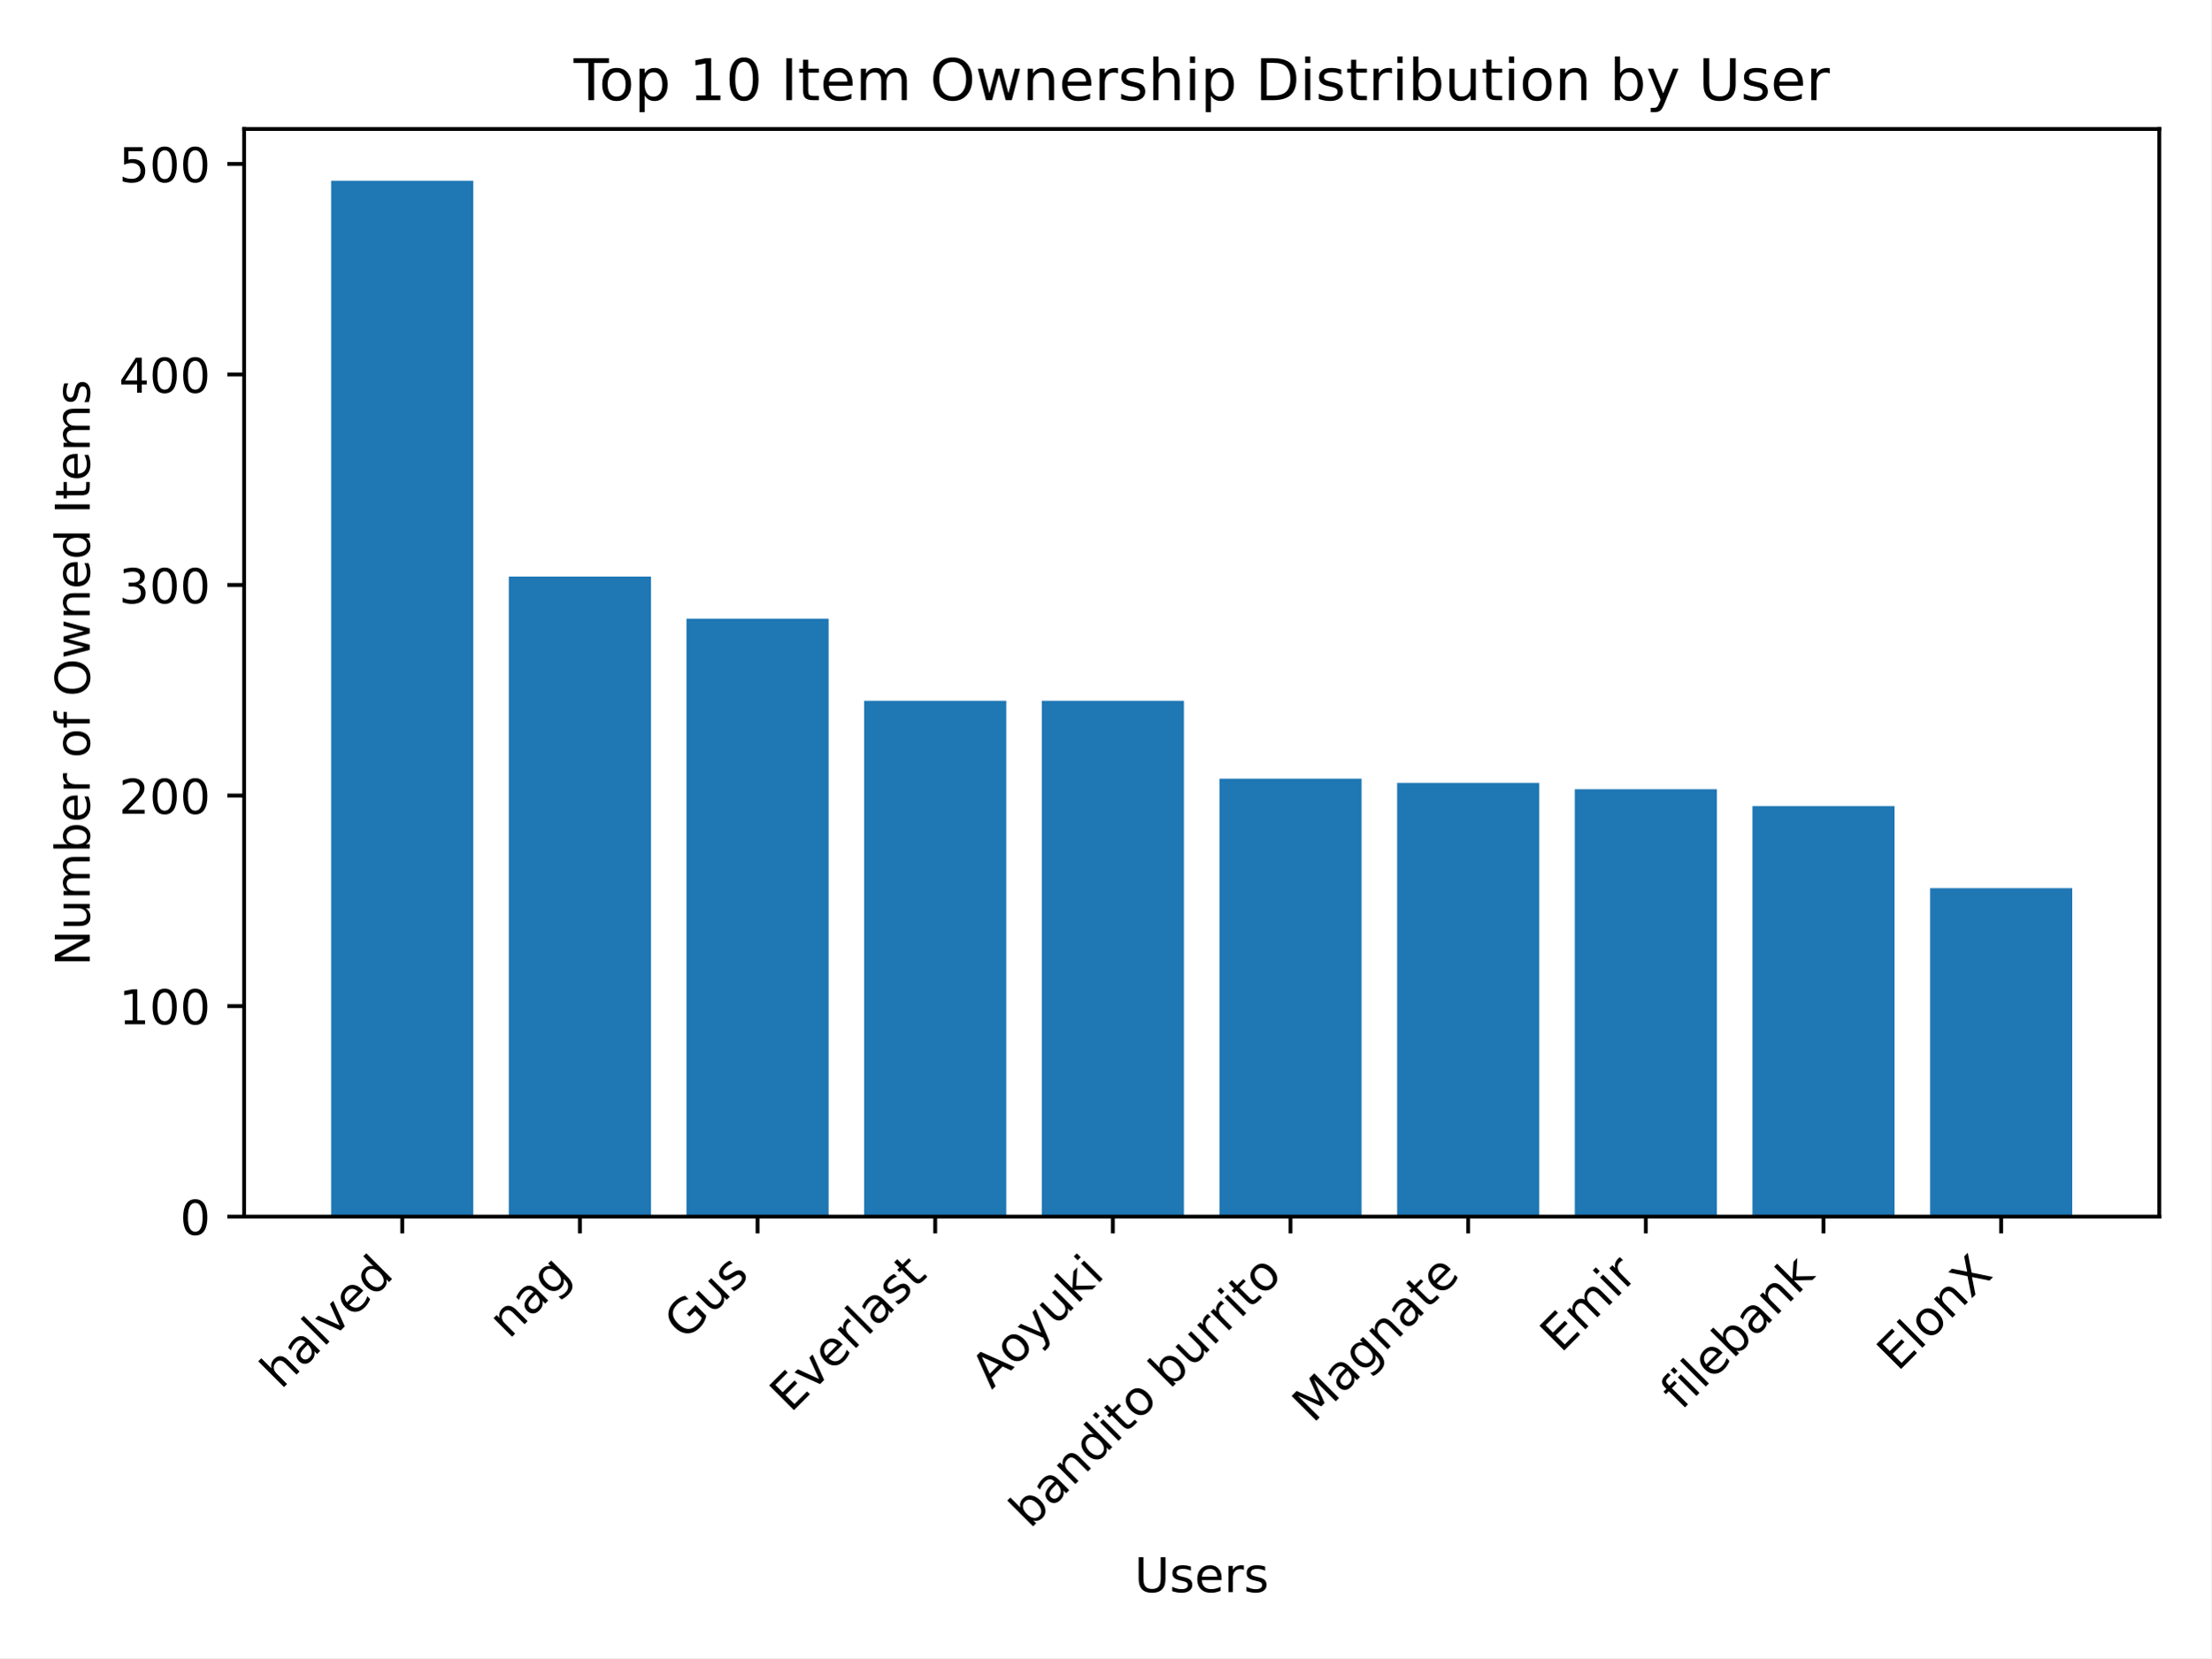
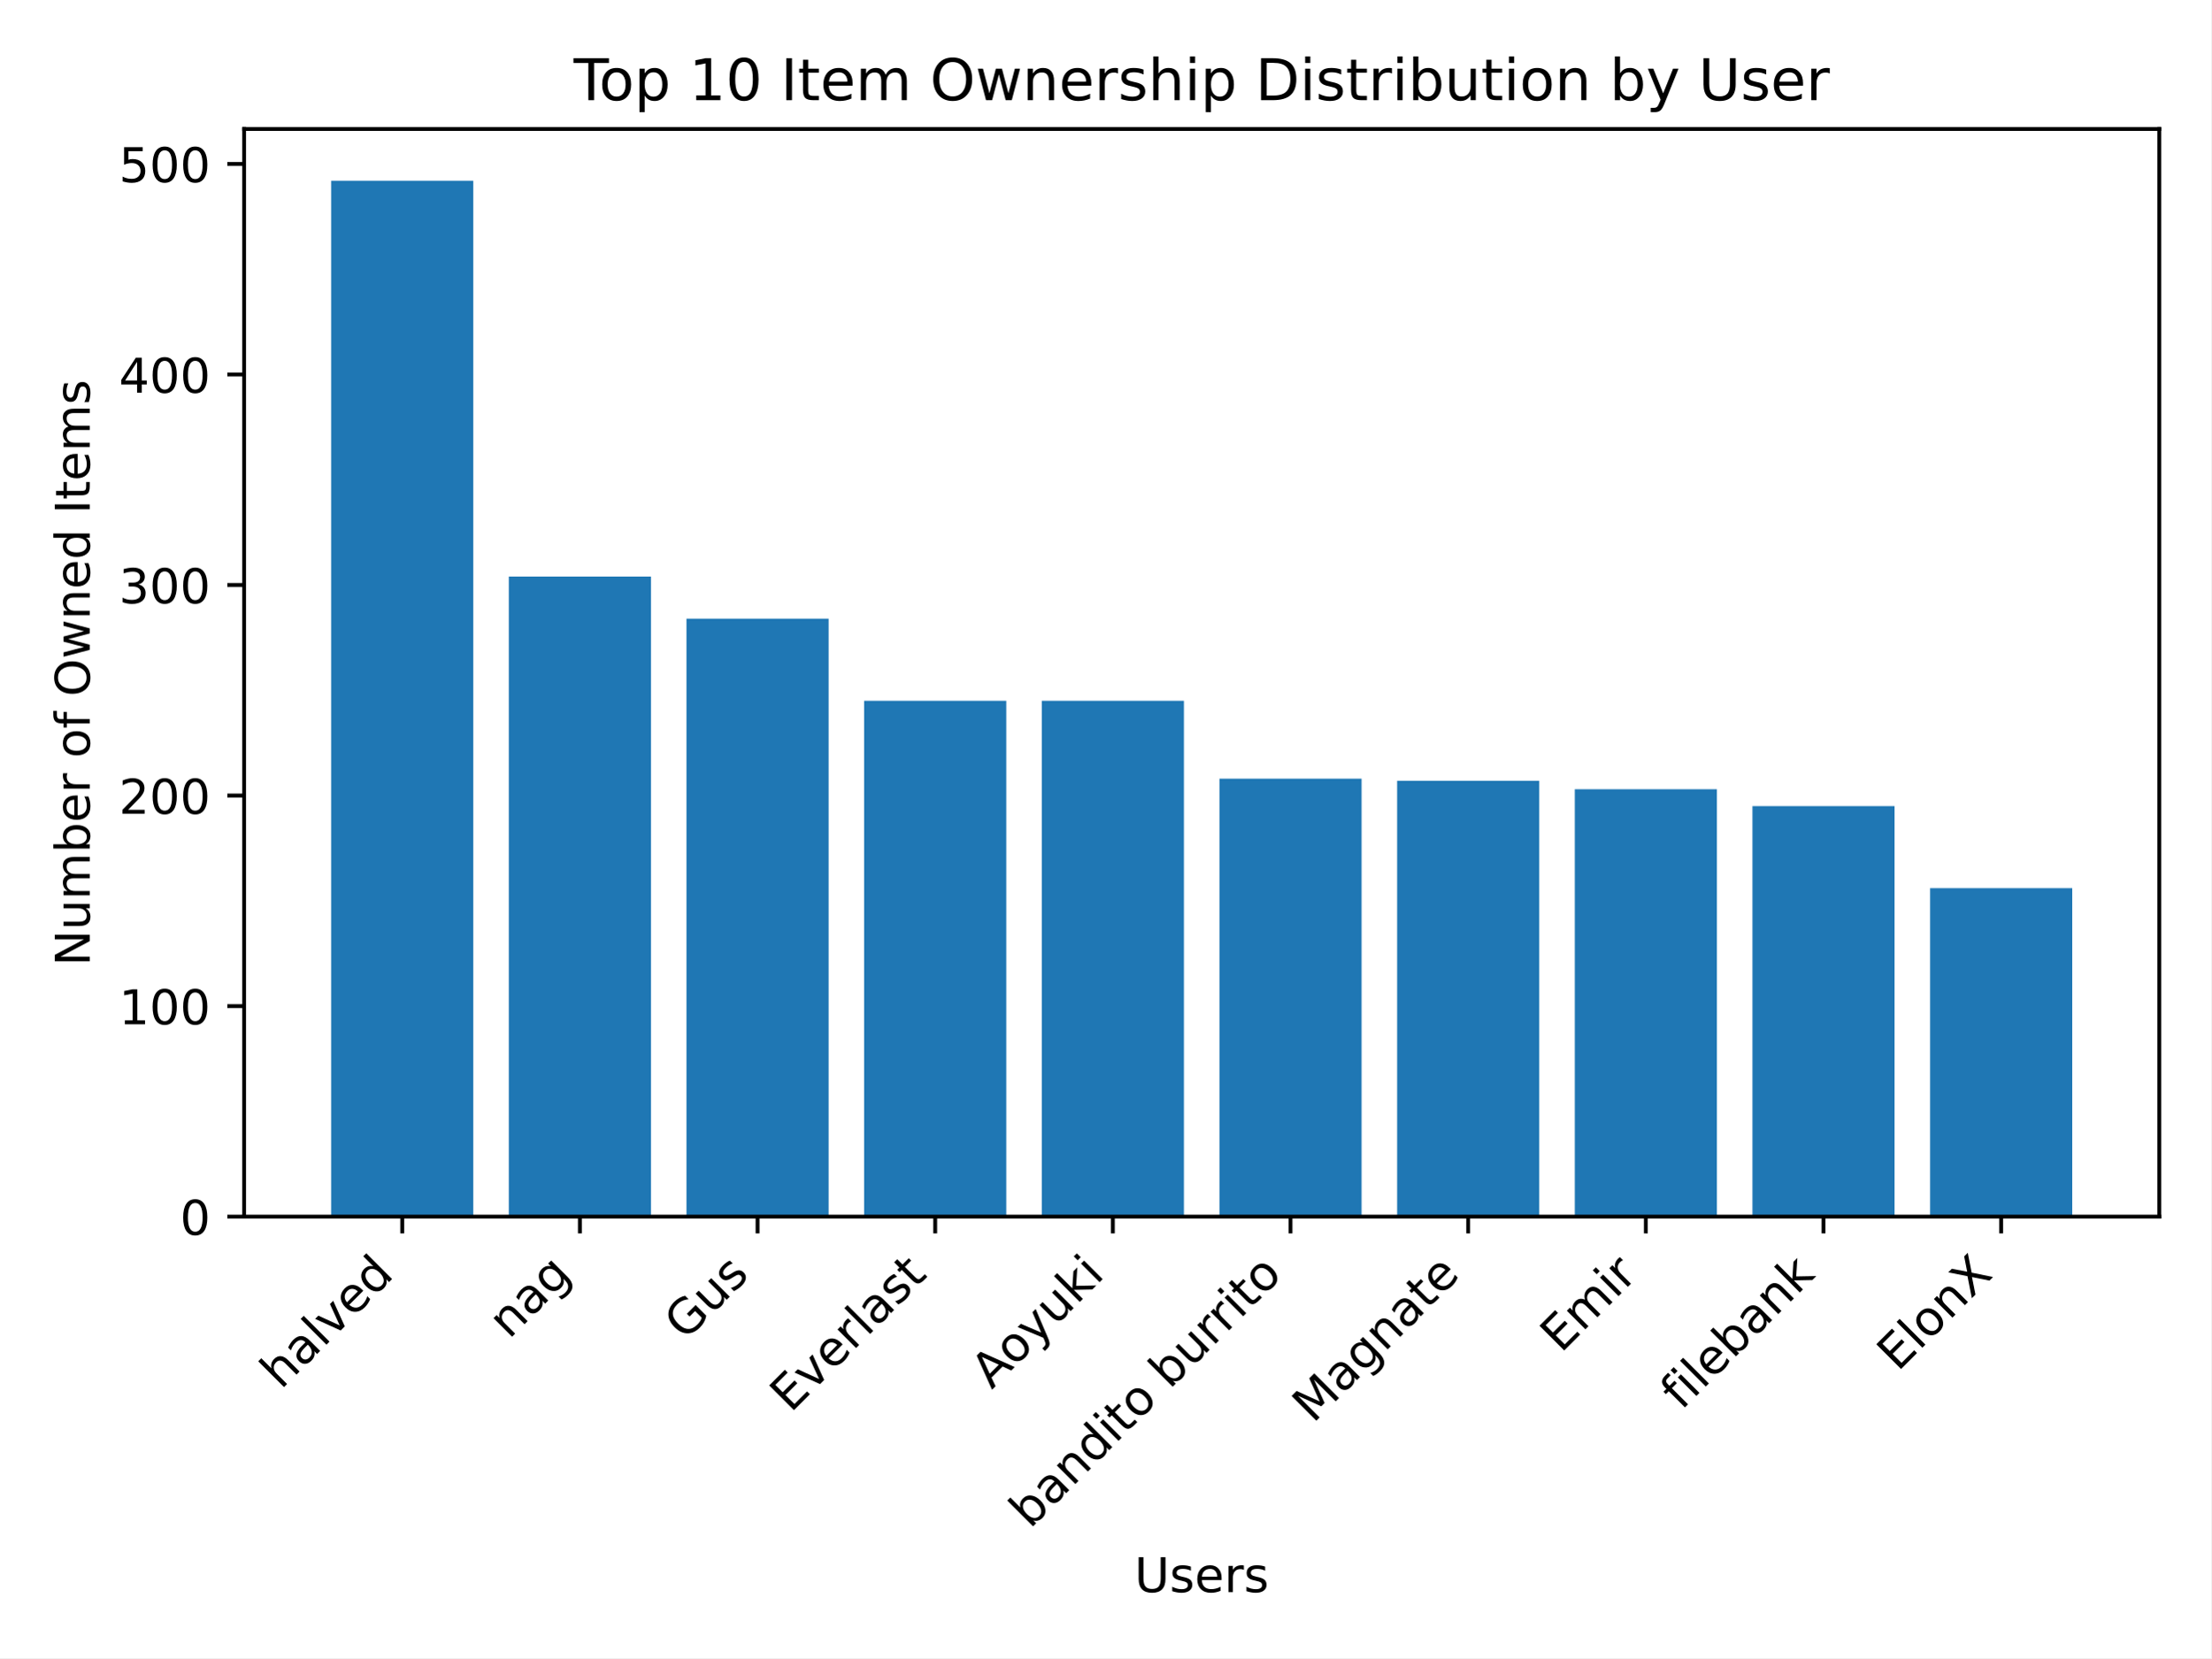
<svg xmlns="http://www.w3.org/2000/svg" xmlns:xlink="http://www.w3.org/1999/xlink" width="460.8pt" height="345.6pt" viewBox="0 0 460.8 345.6" version="1.1">
  <defs>
    <style type="text/css">*{stroke-linejoin: round; stroke-linecap: butt}</style>
  </defs>
  <g id="figure_1">
    <g id="patch_1">
      <path d="M 0 345.6  L 460.8 345.6  L 460.8 0  L 0 0  z " style="fill: #ffffff" />
    </g>
    <g id="axes_1">
      <g id="patch_2">
        <path d="M 50.87 253.581  L 450 253.581  L 450 26.88  L 50.87 26.88  z " style="fill: #ffffff" />
      </g>
      <g id="patch_3">
-         <path d="M 69.012 253.581  L 98.632 253.581  L 98.632 37.675  L 69.012 37.675  z " clip-path="url(#p3d7bc5c1fe)" style="fill: #1f77b4" />
+         <path d="M 69.012 253.581  L 98.632 253.581  L 98.632 37.675  L 69.012 37.675  z " clip-path="url(#p076e0af2ca)" style="fill: #1f77b4" />
      </g>
      <g id="patch_4">
-         <path d="M 106.037 253.581  L 135.657 253.581  L 135.657 120.176  L 106.037 120.176  z " clip-path="url(#p3d7bc5c1fe)" style="fill: #1f77b4" />
+         <path d="M 106.037 253.581  L 135.657 253.581  L 135.657 120.176  L 106.037 120.176  z " clip-path="url(#p076e0af2ca)" style="fill: #1f77b4" />
      </g>
      <g id="patch_5">
-         <path d="M 143.062 253.581  L 172.682 253.581  L 172.682 128.952  L 143.062 128.952  z " clip-path="url(#p3d7bc5c1fe)" style="fill: #1f77b4" />
+         <path d="M 143.062 253.581  L 172.682 253.581  L 172.682 128.952  L 143.062 128.952  z " clip-path="url(#p076e0af2ca)" style="fill: #1f77b4" />
      </g>
      <g id="patch_6">
-         <path d="M 180.087 253.581  L 209.707 253.581  L 209.707 146.067  L 180.087 146.067  z " clip-path="url(#p3d7bc5c1fe)" style="fill: #1f77b4" />
+         <path d="M 180.087 253.581  L 209.707 253.581  L 209.707 146.067  L 180.087 146.067  z " clip-path="url(#p076e0af2ca)" style="fill: #1f77b4" />
      </g>
      <g id="patch_7">
-         <path d="M 217.112 253.581  L 246.732 253.581  L 246.732 146.067  L 217.112 146.067  z " clip-path="url(#p3d7bc5c1fe)" style="fill: #1f77b4" />
+         <path d="M 217.112 253.581  L 246.732 253.581  L 246.732 146.067  L 217.112 146.067  z " clip-path="url(#p076e0af2ca)" style="fill: #1f77b4" />
      </g>
      <g id="patch_8">
-         <path d="M 254.138 253.581  L 283.758 253.581  L 283.758 162.304  L 254.138 162.304  z " clip-path="url(#p3d7bc5c1fe)" style="fill: #1f77b4" />
+         <path d="M 254.138 253.581  L 283.758 253.581  L 283.758 162.304  L 254.138 162.304  z " clip-path="url(#p076e0af2ca)" style="fill: #1f77b4" />
      </g>
      <g id="patch_9">
-         <path d="M 291.163 253.581  L 320.783 253.581  L 320.783 163.181  L 291.163 163.181  z " clip-path="url(#p3d7bc5c1fe)" style="fill: #1f77b4" />
+         <path d="M 291.163 253.581  L 320.783 253.581  L 320.783 162.742  L 291.163 162.742  z " clip-path="url(#p076e0af2ca)" style="fill: #1f77b4" />
      </g>
      <g id="patch_10">
-         <path d="M 328.188 253.581  L 357.808 253.581  L 357.808 164.498  L 328.188 164.498  z " clip-path="url(#p3d7bc5c1fe)" style="fill: #1f77b4" />
+         <path d="M 328.188 253.581  L 357.808 253.581  L 357.808 164.498  L 328.188 164.498  z " clip-path="url(#p076e0af2ca)" style="fill: #1f77b4" />
      </g>
      <g id="patch_11">
-         <path d="M 365.213 253.581  L 394.833 253.581  L 394.833 168.008  L 365.213 168.008  z " clip-path="url(#p3d7bc5c1fe)" style="fill: #1f77b4" />
+         <path d="M 365.213 253.581  L 394.833 253.581  L 394.833 168.008  L 365.213 168.008  z " clip-path="url(#p076e0af2ca)" style="fill: #1f77b4" />
      </g>
      <g id="patch_12">
-         <path d="M 402.238 253.581  L 431.858 253.581  L 431.858 185.123  L 402.238 185.123  z " clip-path="url(#p3d7bc5c1fe)" style="fill: #1f77b4" />
+         <path d="M 402.238 253.581  L 431.858 253.581  L 431.858 185.123  L 402.238 185.123  z " clip-path="url(#p076e0af2ca)" style="fill: #1f77b4" />
      </g>
      <g id="matplotlib.axis_1">
        <g id="xtick_1">
          <g id="line2d_1">
            <defs>
-               <path id="mfca4e962c0" d="M 0 0  L 0 3.5  " style="stroke: #000000; stroke-width: 0.8" />
+               <path id="m916f55cc74" d="M 0 0  L 0 3.5  " style="stroke: #000000; stroke-width: 0.8" />
            </defs>
            <g>
-               <use xlink:href="#mfca4e962c0" x="83.822" y="253.581" style="stroke: #000000; stroke-width: 0.8" />
+               <use xlink:href="#m916f55cc74" x="83.822" y="253.581" style="stroke: #000000; stroke-width: 0.8" />
            </g>
          </g>
          <g id="text_1">
            <g transform="translate(58.54764 289.7576) rotate(-45) scale(0.1 -0.1)">
              <defs>
                <path id="DejaVuSans-68" d="M 3513 2113  L 3513 0  L 2938 0  L 2938 2094  Q 2938 2591 2744 2837  Q 2550 3084 2163 3084  Q 1697 3084 1428 2787  Q 1159 2491 1159 1978  L 1159 0  L 581 0  L 581 4863  L 1159 4863  L 1159 2956  Q 1366 3272 1645 3428  Q 1925 3584 2291 3584  Q 2894 3584 3203 3211  Q 3513 2838 3513 2113  z " transform="scale(0.015625)" />
                <path id="DejaVuSans-61" d="M 2194 1759  Q 1497 1759 1228 1600  Q 959 1441 959 1056  Q 959 750 1161 570  Q 1363 391 1709 391  Q 2188 391 2477 730  Q 2766 1069 2766 1631  L 2766 1759  L 2194 1759  z M 3341 1997  L 3341 0  L 2766 0  L 2766 531  Q 2569 213 2275 61  Q 1981 -91 1556 -91  Q 1019 -91 701 211  Q 384 513 384 1019  Q 384 1609 779 1909  Q 1175 2209 1959 2209  L 2766 2209  L 2766 2266  Q 2766 2663 2505 2880  Q 2244 3097 1772 3097  Q 1472 3097 1187 3025  Q 903 2953 641 2809  L 641 3341  Q 956 3463 1253 3523  Q 1550 3584 1831 3584  Q 2591 3584 2966 3190  Q 3341 2797 3341 1997  z " transform="scale(0.015625)" />
                <path id="DejaVuSans-6c" d="M 603 4863  L 1178 4863  L 1178 0  L 603 0  L 603 4863  z " transform="scale(0.015625)" />
                <path id="DejaVuSans-76" d="M 191 3500  L 800 3500  L 1894 563  L 2988 3500  L 3597 3500  L 2284 0  L 1503 0  L 191 3500  z " transform="scale(0.015625)" />
                <path id="DejaVuSans-65" d="M 3597 1894  L 3597 1613  L 953 1613  Q 991 1019 1311 708  Q 1631 397 2203 397  Q 2534 397 2845 478  Q 3156 559 3463 722  L 3463 178  Q 3153 47 2828 -22  Q 2503 -91 2169 -91  Q 1331 -91 842 396  Q 353 884 353 1716  Q 353 2575 817 3079  Q 1281 3584 2069 3584  Q 2775 3584 3186 3129  Q 3597 2675 3597 1894  z M 3022 2063  Q 3016 2534 2758 2815  Q 2500 3097 2075 3097  Q 1594 3097 1305 2825  Q 1016 2553 972 2059  L 3022 2063  z " transform="scale(0.015625)" />
                <path id="DejaVuSans-64" d="M 2906 2969  L 2906 4863  L 3481 4863  L 3481 0  L 2906 0  L 2906 525  Q 2725 213 2448 61  Q 2172 -91 1784 -91  Q 1150 -91 751 415  Q 353 922 353 1747  Q 353 2572 751 3078  Q 1150 3584 1784 3584  Q 2172 3584 2448 3432  Q 2725 3281 2906 2969  z M 947 1747  Q 947 1113 1208 752  Q 1469 391 1925 391  Q 2381 391 2643 752  Q 2906 1113 2906 1747  Q 2906 2381 2643 2742  Q 2381 3103 1925 3103  Q 1469 3103 1208 2742  Q 947 2381 947 1747  z " transform="scale(0.015625)" />
              </defs>
              <use xlink:href="#DejaVuSans-68" />
              <use xlink:href="#DejaVuSans-61" transform="translate(63.37891 0)" />
              <use xlink:href="#DejaVuSans-6c" transform="translate(124.6582 0)" />
              <use xlink:href="#DejaVuSans-76" transform="translate(152.4414 0)" />
              <use xlink:href="#DejaVuSans-65" transform="translate(211.6211 0)" />
              <use xlink:href="#DejaVuSans-64" transform="translate(273.1445 0)" />
            </g>
          </g>
        </g>
        <g id="xtick_2">
          <g id="line2d_2">
            <g>
-               <use xlink:href="#mfca4e962c0" x="120.847" y="253.581" style="stroke: #000000; stroke-width: 0.8" />
+               <use xlink:href="#m916f55cc74" x="120.847" y="253.581" style="stroke: #000000; stroke-width: 0.8" />
            </g>
          </g>
          <g id="text_2">
            <g transform="translate(106.0732 279.257) rotate(-45) scale(0.1 -0.1)">
              <defs>
                <path id="DejaVuSans-6e" d="M 3513 2113  L 3513 0  L 2938 0  L 2938 2094  Q 2938 2591 2744 2837  Q 2550 3084 2163 3084  Q 1697 3084 1428 2787  Q 1159 2491 1159 1978  L 1159 0  L 581 0  L 581 3500  L 1159 3500  L 1159 2956  Q 1366 3272 1645 3428  Q 1925 3584 2291 3584  Q 2894 3584 3203 3211  Q 3513 2838 3513 2113  z " transform="scale(0.015625)" />
                <path id="DejaVuSans-67" d="M 2906 1791  Q 2906 2416 2648 2759  Q 2391 3103 1925 3103  Q 1463 3103 1205 2759  Q 947 2416 947 1791  Q 947 1169 1205 825  Q 1463 481 1925 481  Q 2391 481 2648 825  Q 2906 1169 2906 1791  z M 3481 434  Q 3481 -459 3084 -895  Q 2688 -1331 1869 -1331  Q 1566 -1331 1297 -1286  Q 1028 -1241 775 -1147  L 775 -588  Q 1028 -725 1275 -790  Q 1522 -856 1778 -856  Q 2344 -856 2625 -561  Q 2906 -266 2906 331  L 2906 616  Q 2728 306 2450 153  Q 2172 0 1784 0  Q 1141 0 747 490  Q 353 981 353 1791  Q 353 2603 747 3093  Q 1141 3584 1784 3584  Q 2172 3584 2450 3431  Q 2728 3278 2906 2969  L 2906 3500  L 3481 3500  L 3481 434  z " transform="scale(0.015625)" />
              </defs>
              <use xlink:href="#DejaVuSans-6e" />
              <use xlink:href="#DejaVuSans-61" transform="translate(63.37891 0)" />
              <use xlink:href="#DejaVuSans-67" transform="translate(124.6582 0)" />
            </g>
          </g>
        </g>
        <g id="xtick_3">
          <g id="line2d_3">
            <g>
-               <use xlink:href="#mfca4e962c0" x="157.872" y="253.581" style="stroke: #000000; stroke-width: 0.8" />
+               <use xlink:href="#m916f55cc74" x="157.872" y="253.581" style="stroke: #000000; stroke-width: 0.8" />
            </g>
          </g>
          <g id="text_3">
            <g transform="translate(142.758 279.5973) rotate(-45) scale(0.1 -0.1)">
              <defs>
                <path id="DejaVuSans-47" d="M 3809 666  L 3809 1919  L 2778 1919  L 2778 2438  L 4434 2438  L 4434 434  Q 4069 175 3628 42  Q 3188 -91 2688 -91  Q 1594 -91 976 548  Q 359 1188 359 2328  Q 359 3472 976 4111  Q 1594 4750 2688 4750  Q 3144 4750 3555 4637  Q 3966 4525 4313 4306  L 4313 3634  Q 3963 3931 3569 4081  Q 3175 4231 2741 4231  Q 1884 4231 1454 3753  Q 1025 3275 1025 2328  Q 1025 1384 1454 906  Q 1884 428 2741 428  Q 3075 428 3337 486  Q 3600 544 3809 666  z " transform="scale(0.015625)" />
                <path id="DejaVuSans-75" d="M 544 1381  L 544 3500  L 1119 3500  L 1119 1403  Q 1119 906 1312 657  Q 1506 409 1894 409  Q 2359 409 2629 706  Q 2900 1003 2900 1516  L 2900 3500  L 3475 3500  L 3475 0  L 2900 0  L 2900 538  Q 2691 219 2414 64  Q 2138 -91 1772 -91  Q 1169 -91 856 284  Q 544 659 544 1381  z M 1991 3584  L 1991 3584  z " transform="scale(0.015625)" />
                <path id="DejaVuSans-73" d="M 2834 3397  L 2834 2853  Q 2591 2978 2328 3040  Q 2066 3103 1784 3103  Q 1356 3103 1142 2972  Q 928 2841 928 2578  Q 928 2378 1081 2264  Q 1234 2150 1697 2047  L 1894 2003  Q 2506 1872 2764 1633  Q 3022 1394 3022 966  Q 3022 478 2636 193  Q 2250 -91 1575 -91  Q 1294 -91 989 -36  Q 684 19 347 128  L 347 722  Q 666 556 975 473  Q 1284 391 1588 391  Q 1994 391 2212 530  Q 2431 669 2431 922  Q 2431 1156 2273 1281  Q 2116 1406 1581 1522  L 1381 1569  Q 847 1681 609 1914  Q 372 2147 372 2553  Q 372 3047 722 3315  Q 1072 3584 1716 3584  Q 2034 3584 2315 3537  Q 2597 3491 2834 3397  z " transform="scale(0.015625)" />
              </defs>
              <use xlink:href="#DejaVuSans-47" />
              <use xlink:href="#DejaVuSans-75" transform="translate(77.49023 0)" />
              <use xlink:href="#DejaVuSans-73" transform="translate(140.8691 0)" />
            </g>
          </g>
        </g>
        <g id="xtick_4">
          <g id="line2d_4">
            <g>
-               <use xlink:href="#mfca4e962c0" x="194.897" y="253.581" style="stroke: #000000; stroke-width: 0.8" />
+               <use xlink:href="#m916f55cc74" x="194.897" y="253.581" style="stroke: #000000; stroke-width: 0.8" />
            </g>
          </g>
          <g id="text_4">
            <g transform="translate(164.7625 294.6178) rotate(-45) scale(0.1 -0.1)">
              <defs>
                <path id="DejaVuSans-45" d="M 628 4666  L 3578 4666  L 3578 4134  L 1259 4134  L 1259 2753  L 3481 2753  L 3481 2222  L 1259 2222  L 1259 531  L 3634 531  L 3634 0  L 628 0  L 628 4666  z " transform="scale(0.015625)" />
                <path id="DejaVuSans-72" d="M 2631 2963  Q 2534 3019 2420 3045  Q 2306 3072 2169 3072  Q 1681 3072 1420 2755  Q 1159 2438 1159 1844  L 1159 0  L 581 0  L 581 3500  L 1159 3500  L 1159 2956  Q 1341 3275 1631 3429  Q 1922 3584 2338 3584  Q 2397 3584 2469 3576  Q 2541 3569 2628 3553  L 2631 2963  z " transform="scale(0.015625)" />
                <path id="DejaVuSans-74" d="M 1172 4494  L 1172 3500  L 2356 3500  L 2356 3053  L 1172 3053  L 1172 1153  Q 1172 725 1289 603  Q 1406 481 1766 481  L 2356 481  L 2356 0  L 1766 0  Q 1100 0 847 248  Q 594 497 594 1153  L 594 3053  L 172 3053  L 172 3500  L 594 3500  L 594 4494  L 1172 4494  z " transform="scale(0.015625)" />
              </defs>
              <use xlink:href="#DejaVuSans-45" />
              <use xlink:href="#DejaVuSans-76" transform="translate(63.18359 0)" />
              <use xlink:href="#DejaVuSans-65" transform="translate(122.3633 0)" />
              <use xlink:href="#DejaVuSans-72" transform="translate(183.8867 0)" />
              <use xlink:href="#DejaVuSans-6c" transform="translate(225 0)" />
              <use xlink:href="#DejaVuSans-61" transform="translate(252.7832 0)" />
              <use xlink:href="#DejaVuSans-73" transform="translate(314.0625 0)" />
              <use xlink:href="#DejaVuSans-74" transform="translate(366.1621 0)" />
            </g>
          </g>
        </g>
        <g id="xtick_5">
          <g id="line2d_5">
            <g>
-               <use xlink:href="#mfca4e962c0" x="231.922" y="253.581" style="stroke: #000000; stroke-width: 0.8" />
+               <use xlink:href="#m916f55cc74" x="231.922" y="253.581" style="stroke: #000000; stroke-width: 0.8" />
            </g>
          </g>
          <g id="text_5">
            <g transform="translate(206.6865 289.7189) rotate(-45) scale(0.1 -0.1)">
              <defs>
                <path id="DejaVuSans-41" d="M 2188 4044  L 1331 1722  L 3047 1722  L 2188 4044  z M 1831 4666  L 2547 4666  L 4325 0  L 3669 0  L 3244 1197  L 1141 1197  L 716 0  L 50 0  L 1831 4666  z " transform="scale(0.015625)" />
                <path id="DejaVuSans-6f" d="M 1959 3097  Q 1497 3097 1228 2736  Q 959 2375 959 1747  Q 959 1119 1226 758  Q 1494 397 1959 397  Q 2419 397 2687 759  Q 2956 1122 2956 1747  Q 2956 2369 2687 2733  Q 2419 3097 1959 3097  z M 1959 3584  Q 2709 3584 3137 3096  Q 3566 2609 3566 1747  Q 3566 888 3137 398  Q 2709 -91 1959 -91  Q 1206 -91 779 398  Q 353 888 353 1747  Q 353 2609 779 3096  Q 1206 3584 1959 3584  z " transform="scale(0.015625)" />
                <path id="DejaVuSans-79" d="M 2059 -325  Q 1816 -950 1584 -1140  Q 1353 -1331 966 -1331  L 506 -1331  L 506 -850  L 844 -850  Q 1081 -850 1212 -737  Q 1344 -625 1503 -206  L 1606 56  L 191 3500  L 800 3500  L 1894 763  L 2988 3500  L 3597 3500  L 2059 -325  z " transform="scale(0.015625)" />
                <path id="DejaVuSans-6b" d="M 581 4863  L 1159 4863  L 1159 1991  L 2875 3500  L 3609 3500  L 1753 1863  L 3688 0  L 2938 0  L 1159 1709  L 1159 0  L 581 0  L 581 4863  z " transform="scale(0.015625)" />
                <path id="DejaVuSans-69" d="M 603 3500  L 1178 3500  L 1178 0  L 603 0  L 603 3500  z M 603 4863  L 1178 4863  L 1178 4134  L 603 4134  L 603 4863  z " transform="scale(0.015625)" />
              </defs>
              <use xlink:href="#DejaVuSans-41" />
              <use xlink:href="#DejaVuSans-6f" transform="translate(66.6582 0)" />
              <use xlink:href="#DejaVuSans-79" transform="translate(127.8398 0)" />
              <use xlink:href="#DejaVuSans-75" transform="translate(187.0195 0)" />
              <use xlink:href="#DejaVuSans-6b" transform="translate(250.3984 0)" />
              <use xlink:href="#DejaVuSans-69" transform="translate(308.3086 0)" />
            </g>
          </g>
        </g>
        <g id="xtick_6">
          <g id="line2d_6">
            <g>
-               <use xlink:href="#mfca4e962c0" x="268.948" y="253.581" style="stroke: #000000; stroke-width: 0.8" />
+               <use xlink:href="#m916f55cc74" x="268.948" y="253.581" style="stroke: #000000; stroke-width: 0.8" />
            </g>
          </g>
          <g id="text_6">
            <g transform="translate(214.6506 318.7799) rotate(-45) scale(0.1 -0.1)">
              <defs>
                <path id="DejaVuSans-62" d="M 3116 1747  Q 3116 2381 2855 2742  Q 2594 3103 2138 3103  Q 1681 3103 1420 2742  Q 1159 2381 1159 1747  Q 1159 1113 1420 752  Q 1681 391 2138 391  Q 2594 391 2855 752  Q 3116 1113 3116 1747  z M 1159 2969  Q 1341 3281 1617 3432  Q 1894 3584 2278 3584  Q 2916 3584 3314 3078  Q 3713 2572 3713 1747  Q 3713 922 3314 415  Q 2916 -91 2278 -91  Q 1894 -91 1617 61  Q 1341 213 1159 525  L 1159 0  L 581 0  L 581 4863  L 1159 4863  L 1159 2969  z " transform="scale(0.015625)" />
                <path id="DejaVuSans-20" transform="scale(0.015625)" />
              </defs>
              <use xlink:href="#DejaVuSans-62" />
              <use xlink:href="#DejaVuSans-61" transform="translate(63.47656 0)" />
              <use xlink:href="#DejaVuSans-6e" transform="translate(124.7559 0)" />
              <use xlink:href="#DejaVuSans-64" transform="translate(188.1348 0)" />
              <use xlink:href="#DejaVuSans-69" transform="translate(251.6113 0)" />
              <use xlink:href="#DejaVuSans-74" transform="translate(279.3945 0)" />
              <use xlink:href="#DejaVuSans-6f" transform="translate(318.6035 0)" />
              <use xlink:href="#DejaVuSans-20" transform="translate(379.7852 0)" />
              <use xlink:href="#DejaVuSans-62" transform="translate(411.5723 0)" />
              <use xlink:href="#DejaVuSans-75" transform="translate(475.0488 0)" />
              <use xlink:href="#DejaVuSans-72" transform="translate(538.4277 0)" />
              <use xlink:href="#DejaVuSans-72" transform="translate(577.791 0)" />
              <use xlink:href="#DejaVuSans-69" transform="translate(618.9043 0)" />
              <use xlink:href="#DejaVuSans-74" transform="translate(646.6875 0)" />
              <use xlink:href="#DejaVuSans-6f" transform="translate(685.8965 0)" />
            </g>
          </g>
        </g>
        <g id="xtick_7">
          <g id="line2d_7">
            <g>
-               <use xlink:href="#mfca4e962c0" x="305.973" y="253.581" style="stroke: #000000; stroke-width: 0.8" />
+               <use xlink:href="#m916f55cc74" x="305.973" y="253.581" style="stroke: #000000; stroke-width: 0.8" />
            </g>
          </g>
          <g id="text_7">
            <g transform="translate(273.6412 296.8143) rotate(-45) scale(0.1 -0.1)">
              <defs>
                <path id="DejaVuSans-4d" d="M 628 4666  L 1569 4666  L 2759 1491  L 3956 4666  L 4897 4666  L 4897 0  L 4281 0  L 4281 4097  L 3078 897  L 2444 897  L 1241 4097  L 1241 0  L 628 0  L 628 4666  z " transform="scale(0.015625)" />
              </defs>
              <use xlink:href="#DejaVuSans-4d" />
              <use xlink:href="#DejaVuSans-61" transform="translate(86.2793 0)" />
              <use xlink:href="#DejaVuSans-67" transform="translate(147.5586 0)" />
              <use xlink:href="#DejaVuSans-6e" transform="translate(211.0352 0)" />
              <use xlink:href="#DejaVuSans-61" transform="translate(274.4141 0)" />
              <use xlink:href="#DejaVuSans-74" transform="translate(335.6934 0)" />
              <use xlink:href="#DejaVuSans-65" transform="translate(374.9023 0)" />
            </g>
          </g>
        </g>
        <g id="xtick_8">
          <g id="line2d_8">
            <g>
-               <use xlink:href="#mfca4e962c0" x="342.998" y="253.581" style="stroke: #000000; stroke-width: 0.8" />
+               <use xlink:href="#m916f55cc74" x="342.998" y="253.581" style="stroke: #000000; stroke-width: 0.8" />
            </g>
          </g>
          <g id="text_8">
            <g transform="translate(325.3001 282.1805) rotate(-45) scale(0.1 -0.1)">
              <defs>
                <path id="DejaVuSans-6d" d="M 3328 2828  Q 3544 3216 3844 3400  Q 4144 3584 4550 3584  Q 5097 3584 5394 3201  Q 5691 2819 5691 2113  L 5691 0  L 5113 0  L 5113 2094  Q 5113 2597 4934 2840  Q 4756 3084 4391 3084  Q 3944 3084 3684 2787  Q 3425 2491 3425 1978  L 3425 0  L 2847 0  L 2847 2094  Q 2847 2600 2669 2842  Q 2491 3084 2119 3084  Q 1678 3084 1418 2786  Q 1159 2488 1159 1978  L 1159 0  L 581 0  L 581 3500  L 1159 3500  L 1159 2956  Q 1356 3278 1631 3431  Q 1906 3584 2284 3584  Q 2666 3584 2933 3390  Q 3200 3197 3328 2828  z " transform="scale(0.015625)" />
              </defs>
              <use xlink:href="#DejaVuSans-45" />
              <use xlink:href="#DejaVuSans-6d" transform="translate(63.18359 0)" />
              <use xlink:href="#DejaVuSans-69" transform="translate(160.5957 0)" />
              <use xlink:href="#DejaVuSans-72" transform="translate(188.3789 0)" />
            </g>
          </g>
        </g>
        <g id="xtick_9">
          <g id="line2d_9">
            <g>
-               <use xlink:href="#mfca4e962c0" x="380.023" y="253.581" style="stroke: #000000; stroke-width: 0.8" />
+               <use xlink:href="#m916f55cc74" x="380.023" y="253.581" style="stroke: #000000; stroke-width: 0.8" />
            </g>
          </g>
          <g id="text_9">
            <g transform="translate(350.3849 294.1206) rotate(-45) scale(0.1 -0.1)">
              <defs>
                <path id="DejaVuSans-66" d="M 2375 4863  L 2375 4384  L 1825 4384  Q 1516 4384 1395 4259  Q 1275 4134 1275 3809  L 1275 3500  L 2222 3500  L 2222 3053  L 1275 3053  L 1275 0  L 697 0  L 697 3053  L 147 3053  L 147 3500  L 697 3500  L 697 3744  Q 697 4328 969 4595  Q 1241 4863 1831 4863  L 2375 4863  z " transform="scale(0.015625)" />
              </defs>
              <use xlink:href="#DejaVuSans-66" />
              <use xlink:href="#DejaVuSans-69" transform="translate(35.20508 0)" />
              <use xlink:href="#DejaVuSans-6c" transform="translate(62.98828 0)" />
              <use xlink:href="#DejaVuSans-65" transform="translate(90.77148 0)" />
              <use xlink:href="#DejaVuSans-62" transform="translate(152.2949 0)" />
              <use xlink:href="#DejaVuSans-61" transform="translate(215.7715 0)" />
              <use xlink:href="#DejaVuSans-6e" transform="translate(277.0508 0)" />
              <use xlink:href="#DejaVuSans-6b" transform="translate(340.4297 0)" />
            </g>
          </g>
        </g>
        <g id="xtick_10">
          <g id="line2d_10">
            <g>
-               <use xlink:href="#mfca4e962c0" x="417.048" y="253.581" style="stroke: #000000; stroke-width: 0.8" />
+               <use xlink:href="#m916f55cc74" x="417.048" y="253.581" style="stroke: #000000; stroke-width: 0.8" />
            </g>
          </g>
          <g id="text_10">
            <g transform="translate(395.4931 286.0375) rotate(-45) scale(0.1 -0.1)">
              <defs>
                <path id="DejaVuSans-58" d="M 403 4666  L 1081 4666  L 2241 2931  L 3406 4666  L 4084 4666  L 2584 2425  L 4184 0  L 3506 0  L 2194 1984  L 872 0  L 191 0  L 1856 2491  L 403 4666  z " transform="scale(0.015625)" />
              </defs>
              <use xlink:href="#DejaVuSans-45" />
              <use xlink:href="#DejaVuSans-6c" transform="translate(63.18359 0)" />
              <use xlink:href="#DejaVuSans-6f" transform="translate(90.9668 0)" />
              <use xlink:href="#DejaVuSans-6e" transform="translate(152.1484 0)" />
              <use xlink:href="#DejaVuSans-58" transform="translate(215.5273 0)" />
            </g>
          </g>
        </g>
        <g id="text_11">
          <g transform="translate(236.4342 331.8489) scale(0.1 -0.1)">
            <defs>
              <path id="DejaVuSans-55" d="M 556 4666  L 1191 4666  L 1191 1831  Q 1191 1081 1462 751  Q 1734 422 2344 422  Q 2950 422 3222 751  Q 3494 1081 3494 1831  L 3494 4666  L 4128 4666  L 4128 1753  Q 4128 841 3676 375  Q 3225 -91 2344 -91  Q 1459 -91 1007 375  Q 556 841 556 1753  L 556 4666  z " transform="scale(0.015625)" />
            </defs>
            <use xlink:href="#DejaVuSans-55" />
            <use xlink:href="#DejaVuSans-73" transform="translate(73.19336 0)" />
            <use xlink:href="#DejaVuSans-65" transform="translate(125.293 0)" />
            <use xlink:href="#DejaVuSans-72" transform="translate(186.8164 0)" />
            <use xlink:href="#DejaVuSans-73" transform="translate(227.9297 0)" />
          </g>
        </g>
      </g>
      <g id="matplotlib.axis_2">
        <g id="ytick_1">
          <g id="line2d_11">
            <defs>
-               <path id="mdd9d4950ff" d="M 0 0  L -3.5 0  " style="stroke: #000000; stroke-width: 0.8" />
+               <path id="mb521f7c8e3" d="M 0 0  L -3.5 0  " style="stroke: #000000; stroke-width: 0.8" />
            </defs>
            <g>
-               <use xlink:href="#mdd9d4950ff" x="50.87" y="253.581" style="stroke: #000000; stroke-width: 0.8" />
+               <use xlink:href="#mb521f7c8e3" x="50.87" y="253.581" style="stroke: #000000; stroke-width: 0.8" />
            </g>
          </g>
          <g id="text_12">
            <g transform="translate(37.5075 257.3798) scale(0.1 -0.1)">
              <defs>
                <path id="DejaVuSans-30" d="M 2034 4250  Q 1547 4250 1301 3770  Q 1056 3291 1056 2328  Q 1056 1369 1301 889  Q 1547 409 2034 409  Q 2525 409 2770 889  Q 3016 1369 3016 2328  Q 3016 3291 2770 3770  Q 2525 4250 2034 4250  z M 2034 4750  Q 2819 4750 3233 4129  Q 3647 3509 3647 2328  Q 3647 1150 3233 529  Q 2819 -91 2034 -91  Q 1250 -91 836 529  Q 422 1150 422 2328  Q 422 3509 836 4129  Q 1250 4750 2034 4750  z " transform="scale(0.015625)" />
              </defs>
              <use xlink:href="#DejaVuSans-30" />
            </g>
          </g>
        </g>
        <g id="ytick_2">
          <g id="line2d_12">
            <g>
-               <use xlink:href="#mdd9d4950ff" x="50.87" y="209.697" style="stroke: #000000; stroke-width: 0.8" />
+               <use xlink:href="#mb521f7c8e3" x="50.87" y="209.697" style="stroke: #000000; stroke-width: 0.8" />
            </g>
          </g>
          <g id="text_13">
            <g transform="translate(24.7825 213.4966) scale(0.1 -0.1)">
              <defs>
                <path id="DejaVuSans-31" d="M 794 531  L 1825 531  L 1825 4091  L 703 3866  L 703 4441  L 1819 4666  L 2450 4666  L 2450 531  L 3481 531  L 3481 0  L 794 0  L 794 531  z " transform="scale(0.015625)" />
              </defs>
              <use xlink:href="#DejaVuSans-31" />
              <use xlink:href="#DejaVuSans-30" transform="translate(63.62305 0)" />
              <use xlink:href="#DejaVuSans-30" transform="translate(127.2461 0)" />
            </g>
          </g>
        </g>
        <g id="ytick_3">
          <g id="line2d_13">
            <g>
-               <use xlink:href="#mdd9d4950ff" x="50.87" y="165.814" style="stroke: #000000; stroke-width: 0.8" />
+               <use xlink:href="#mb521f7c8e3" x="50.87" y="165.814" style="stroke: #000000; stroke-width: 0.8" />
            </g>
          </g>
          <g id="text_14">
            <g transform="translate(24.7825 169.6134) scale(0.1 -0.1)">
              <defs>
                <path id="DejaVuSans-32" d="M 1228 531  L 3431 531  L 3431 0  L 469 0  L 469 531  Q 828 903 1448 1529  Q 2069 2156 2228 2338  Q 2531 2678 2651 2914  Q 2772 3150 2772 3378  Q 2772 3750 2511 3984  Q 2250 4219 1831 4219  Q 1534 4219 1204 4116  Q 875 4013 500 3803  L 500 4441  Q 881 4594 1212 4672  Q 1544 4750 1819 4750  Q 2544 4750 2975 4387  Q 3406 4025 3406 3419  Q 3406 3131 3298 2873  Q 3191 2616 2906 2266  Q 2828 2175 2409 1742  Q 1991 1309 1228 531  z " transform="scale(0.015625)" />
              </defs>
              <use xlink:href="#DejaVuSans-32" />
              <use xlink:href="#DejaVuSans-30" transform="translate(63.62305 0)" />
              <use xlink:href="#DejaVuSans-30" transform="translate(127.2461 0)" />
            </g>
          </g>
        </g>
        <g id="ytick_4">
          <g id="line2d_14">
            <g>
-               <use xlink:href="#mdd9d4950ff" x="50.87" y="121.931" style="stroke: #000000; stroke-width: 0.8" />
+               <use xlink:href="#mb521f7c8e3" x="50.87" y="121.931" style="stroke: #000000; stroke-width: 0.8" />
            </g>
          </g>
          <g id="text_15">
            <g transform="translate(24.7825 125.7302) scale(0.1 -0.1)">
              <defs>
                <path id="DejaVuSans-33" d="M 2597 2516  Q 3050 2419 3304 2112  Q 3559 1806 3559 1356  Q 3559 666 3084 287  Q 2609 -91 1734 -91  Q 1441 -91 1130 -33  Q 819 25 488 141  L 488 750  Q 750 597 1062 519  Q 1375 441 1716 441  Q 2309 441 2620 675  Q 2931 909 2931 1356  Q 2931 1769 2642 2001  Q 2353 2234 1838 2234  L 1294 2234  L 1294 2753  L 1863 2753  Q 2328 2753 2575 2939  Q 2822 3125 2822 3475  Q 2822 3834 2567 4026  Q 2313 4219 1838 4219  Q 1578 4219 1281 4162  Q 984 4106 628 3988  L 628 4550  Q 988 4650 1302 4700  Q 1616 4750 1894 4750  Q 2613 4750 3031 4423  Q 3450 4097 3450 3541  Q 3450 3153 3228 2886  Q 3006 2619 2597 2516  z " transform="scale(0.015625)" />
              </defs>
              <use xlink:href="#DejaVuSans-33" />
              <use xlink:href="#DejaVuSans-30" transform="translate(63.62305 0)" />
              <use xlink:href="#DejaVuSans-30" transform="translate(127.2461 0)" />
            </g>
          </g>
        </g>
        <g id="ytick_5">
          <g id="line2d_15">
            <g>
-               <use xlink:href="#mdd9d4950ff" x="50.87" y="78.048" style="stroke: #000000; stroke-width: 0.8" />
+               <use xlink:href="#mb521f7c8e3" x="50.87" y="78.048" style="stroke: #000000; stroke-width: 0.8" />
            </g>
          </g>
          <g id="text_16">
            <g transform="translate(24.7825 81.84702) scale(0.1 -0.1)">
              <defs>
                <path id="DejaVuSans-34" d="M 2419 4116  L 825 1625  L 2419 1625  L 2419 4116  z M 2253 4666  L 3047 4666  L 3047 1625  L 3713 1625  L 3713 1100  L 3047 1100  L 3047 0  L 2419 0  L 2419 1100  L 313 1100  L 313 1709  L 2253 4666  z " transform="scale(0.015625)" />
              </defs>
              <use xlink:href="#DejaVuSans-34" />
              <use xlink:href="#DejaVuSans-30" transform="translate(63.62305 0)" />
              <use xlink:href="#DejaVuSans-30" transform="translate(127.2461 0)" />
            </g>
          </g>
        </g>
        <g id="ytick_6">
          <g id="line2d_16">
            <g>
-               <use xlink:href="#mdd9d4950ff" x="50.87" y="34.165" style="stroke: #000000; stroke-width: 0.8" />
+               <use xlink:href="#mb521f7c8e3" x="50.87" y="34.165" style="stroke: #000000; stroke-width: 0.8" />
            </g>
          </g>
          <g id="text_17">
            <g transform="translate(24.7825 37.96383) scale(0.1 -0.1)">
              <defs>
                <path id="DejaVuSans-35" d="M 691 4666  L 3169 4666  L 3169 4134  L 1269 4134  L 1269 2991  Q 1406 3038 1543 3061  Q 1681 3084 1819 3084  Q 2600 3084 3056 2656  Q 3513 2228 3513 1497  Q 3513 744 3044 326  Q 2575 -91 1722 -91  Q 1428 -91 1123 -41  Q 819 9 494 109  L 494 744  Q 775 591 1075 516  Q 1375 441 1709 441  Q 2250 441 2565 725  Q 2881 1009 2881 1497  Q 2881 1984 2565 2268  Q 2250 2553 1709 2553  Q 1456 2553 1204 2497  Q 953 2441 691 2322  L 691 4666  z " transform="scale(0.015625)" />
              </defs>
              <use xlink:href="#DejaVuSans-35" />
              <use xlink:href="#DejaVuSans-30" transform="translate(63.62305 0)" />
              <use xlink:href="#DejaVuSans-30" transform="translate(127.2461 0)" />
            </g>
          </g>
        </g>
        <g id="text_18">
          <g transform="translate(18.70281 201.3342) rotate(-90) scale(0.1 -0.1)">
            <defs>
              <path id="DejaVuSans-4e" d="M 628 4666  L 1478 4666  L 3547 763  L 3547 4666  L 4159 4666  L 4159 0  L 3309 0  L 1241 3903  L 1241 0  L 628 0  L 628 4666  z " transform="scale(0.015625)" />
              <path id="DejaVuSans-4f" d="M 2522 4238  Q 1834 4238 1429 3725  Q 1025 3213 1025 2328  Q 1025 1447 1429 934  Q 1834 422 2522 422  Q 3209 422 3611 934  Q 4013 1447 4013 2328  Q 4013 3213 3611 3725  Q 3209 4238 2522 4238  z M 2522 4750  Q 3503 4750 4090 4092  Q 4678 3434 4678 2328  Q 4678 1225 4090 567  Q 3503 -91 2522 -91  Q 1538 -91 948 565  Q 359 1222 359 2328  Q 359 3434 948 4092  Q 1538 4750 2522 4750  z " transform="scale(0.015625)" />
              <path id="DejaVuSans-77" d="M 269 3500  L 844 3500  L 1563 769  L 2278 3500  L 2956 3500  L 3675 769  L 4391 3500  L 4966 3500  L 4050 0  L 3372 0  L 2619 2869  L 1863 0  L 1184 0  L 269 3500  z " transform="scale(0.015625)" />
              <path id="DejaVuSans-49" d="M 628 4666  L 1259 4666  L 1259 0  L 628 0  L 628 4666  z " transform="scale(0.015625)" />
            </defs>
            <use xlink:href="#DejaVuSans-4e" />
            <use xlink:href="#DejaVuSans-75" transform="translate(74.80469 0)" />
            <use xlink:href="#DejaVuSans-6d" transform="translate(138.1836 0)" />
            <use xlink:href="#DejaVuSans-62" transform="translate(235.5957 0)" />
            <use xlink:href="#DejaVuSans-65" transform="translate(299.0723 0)" />
            <use xlink:href="#DejaVuSans-72" transform="translate(360.5957 0)" />
            <use xlink:href="#DejaVuSans-20" transform="translate(401.709 0)" />
            <use xlink:href="#DejaVuSans-6f" transform="translate(433.4961 0)" />
            <use xlink:href="#DejaVuSans-66" transform="translate(494.6777 0)" />
            <use xlink:href="#DejaVuSans-20" transform="translate(529.8828 0)" />
            <use xlink:href="#DejaVuSans-4f" transform="translate(561.6699 0)" />
            <use xlink:href="#DejaVuSans-77" transform="translate(640.3809 0)" />
            <use xlink:href="#DejaVuSans-6e" transform="translate(722.168 0)" />
            <use xlink:href="#DejaVuSans-65" transform="translate(785.5469 0)" />
            <use xlink:href="#DejaVuSans-64" transform="translate(847.0703 0)" />
            <use xlink:href="#DejaVuSans-20" transform="translate(910.5469 0)" />
            <use xlink:href="#DejaVuSans-49" transform="translate(942.334 0)" />
            <use xlink:href="#DejaVuSans-74" transform="translate(971.8262 0)" />
            <use xlink:href="#DejaVuSans-65" transform="translate(1011.035 0)" />
            <use xlink:href="#DejaVuSans-6d" transform="translate(1072.559 0)" />
            <use xlink:href="#DejaVuSans-73" transform="translate(1169.971 0)" />
          </g>
        </g>
      </g>
      <g id="patch_13">
        <path d="M 50.87 253.581  L 50.87 26.88  " style="fill: none; stroke: #000000; stroke-width: 0.8; stroke-linejoin: miter; stroke-linecap: square" />
      </g>
      <g id="patch_14">
        <path d="M 450 253.581  L 450 26.88  " style="fill: none; stroke: #000000; stroke-width: 0.8; stroke-linejoin: miter; stroke-linecap: square" />
      </g>
      <g id="patch_15">
        <path d="M 50.87 253.581  L 450 253.581  " style="fill: none; stroke: #000000; stroke-width: 0.8; stroke-linejoin: miter; stroke-linecap: square" />
      </g>
      <g id="patch_16">
        <path d="M 50.87 26.88  L 450 26.88  " style="fill: none; stroke: #000000; stroke-width: 0.8; stroke-linejoin: miter; stroke-linecap: square" />
      </g>
      <g id="text_19">
        <g transform="translate(119.5422 20.88) scale(0.12 -0.12)">
          <defs>
            <path id="DejaVuSans-54" d="M -19 4666  L 3928 4666  L 3928 4134  L 2272 4134  L 2272 0  L 1638 0  L 1638 4134  L -19 4134  L -19 4666  z " transform="scale(0.015625)" />
            <path id="DejaVuSans-70" d="M 1159 525  L 1159 -1331  L 581 -1331  L 581 3500  L 1159 3500  L 1159 2969  Q 1341 3281 1617 3432  Q 1894 3584 2278 3584  Q 2916 3584 3314 3078  Q 3713 2572 3713 1747  Q 3713 922 3314 415  Q 2916 -91 2278 -91  Q 1894 -91 1617 61  Q 1341 213 1159 525  z M 3116 1747  Q 3116 2381 2855 2742  Q 2594 3103 2138 3103  Q 1681 3103 1420 2742  Q 1159 2381 1159 1747  Q 1159 1113 1420 752  Q 1681 391 2138 391  Q 2594 391 2855 752  Q 3116 1113 3116 1747  z " transform="scale(0.015625)" />
            <path id="DejaVuSans-44" d="M 1259 4147  L 1259 519  L 2022 519  Q 2988 519 3436 956  Q 3884 1394 3884 2338  Q 3884 3275 3436 3711  Q 2988 4147 2022 4147  L 1259 4147  z M 628 4666  L 1925 4666  Q 3281 4666 3915 4102  Q 4550 3538 4550 2338  Q 4550 1131 3912 565  Q 3275 0 1925 0  L 628 0  L 628 4666  z " transform="scale(0.015625)" />
          </defs>
          <use xlink:href="#DejaVuSans-54" />
          <use xlink:href="#DejaVuSans-6f" transform="translate(44.08398 0)" />
          <use xlink:href="#DejaVuSans-70" transform="translate(105.2656 0)" />
          <use xlink:href="#DejaVuSans-20" transform="translate(168.7422 0)" />
          <use xlink:href="#DejaVuSans-31" transform="translate(200.5293 0)" />
          <use xlink:href="#DejaVuSans-30" transform="translate(264.1523 0)" />
          <use xlink:href="#DejaVuSans-20" transform="translate(327.7754 0)" />
          <use xlink:href="#DejaVuSans-49" transform="translate(359.5625 0)" />
          <use xlink:href="#DejaVuSans-74" transform="translate(389.0547 0)" />
          <use xlink:href="#DejaVuSans-65" transform="translate(428.2637 0)" />
          <use xlink:href="#DejaVuSans-6d" transform="translate(489.7871 0)" />
          <use xlink:href="#DejaVuSans-20" transform="translate(587.1992 0)" />
          <use xlink:href="#DejaVuSans-4f" transform="translate(618.9863 0)" />
          <use xlink:href="#DejaVuSans-77" transform="translate(697.6973 0)" />
          <use xlink:href="#DejaVuSans-6e" transform="translate(779.4844 0)" />
          <use xlink:href="#DejaVuSans-65" transform="translate(842.8633 0)" />
          <use xlink:href="#DejaVuSans-72" transform="translate(904.3867 0)" />
          <use xlink:href="#DejaVuSans-73" transform="translate(945.5 0)" />
          <use xlink:href="#DejaVuSans-68" transform="translate(997.5996 0)" />
          <use xlink:href="#DejaVuSans-69" transform="translate(1060.979 0)" />
          <use xlink:href="#DejaVuSans-70" transform="translate(1088.762 0)" />
          <use xlink:href="#DejaVuSans-20" transform="translate(1152.238 0)" />
          <use xlink:href="#DejaVuSans-44" transform="translate(1184.025 0)" />
          <use xlink:href="#DejaVuSans-69" transform="translate(1261.027 0)" />
          <use xlink:href="#DejaVuSans-73" transform="translate(1288.811 0)" />
          <use xlink:href="#DejaVuSans-74" transform="translate(1340.91 0)" />
          <use xlink:href="#DejaVuSans-72" transform="translate(1380.119 0)" />
          <use xlink:href="#DejaVuSans-69" transform="translate(1421.232 0)" />
          <use xlink:href="#DejaVuSans-62" transform="translate(1449.016 0)" />
          <use xlink:href="#DejaVuSans-75" transform="translate(1512.492 0)" />
          <use xlink:href="#DejaVuSans-74" transform="translate(1575.871 0)" />
          <use xlink:href="#DejaVuSans-69" transform="translate(1615.08 0)" />
          <use xlink:href="#DejaVuSans-6f" transform="translate(1642.863 0)" />
          <use xlink:href="#DejaVuSans-6e" transform="translate(1704.045 0)" />
          <use xlink:href="#DejaVuSans-20" transform="translate(1767.424 0)" />
          <use xlink:href="#DejaVuSans-62" transform="translate(1799.211 0)" />
          <use xlink:href="#DejaVuSans-79" transform="translate(1862.688 0)" />
          <use xlink:href="#DejaVuSans-20" transform="translate(1921.867 0)" />
          <use xlink:href="#DejaVuSans-55" transform="translate(1953.654 0)" />
          <use xlink:href="#DejaVuSans-73" transform="translate(2026.848 0)" />
          <use xlink:href="#DejaVuSans-65" transform="translate(2078.947 0)" />
          <use xlink:href="#DejaVuSans-72" transform="translate(2140.471 0)" />
        </g>
      </g>
    </g>
  </g>
  <defs>
-     <clipPath id="p3d7bc5c1fe">
+     <clipPath id="p076e0af2ca">
      <rect x="50.87" y="26.88" width="399.13" height="226.701" />
    </clipPath>
  </defs>
</svg>
